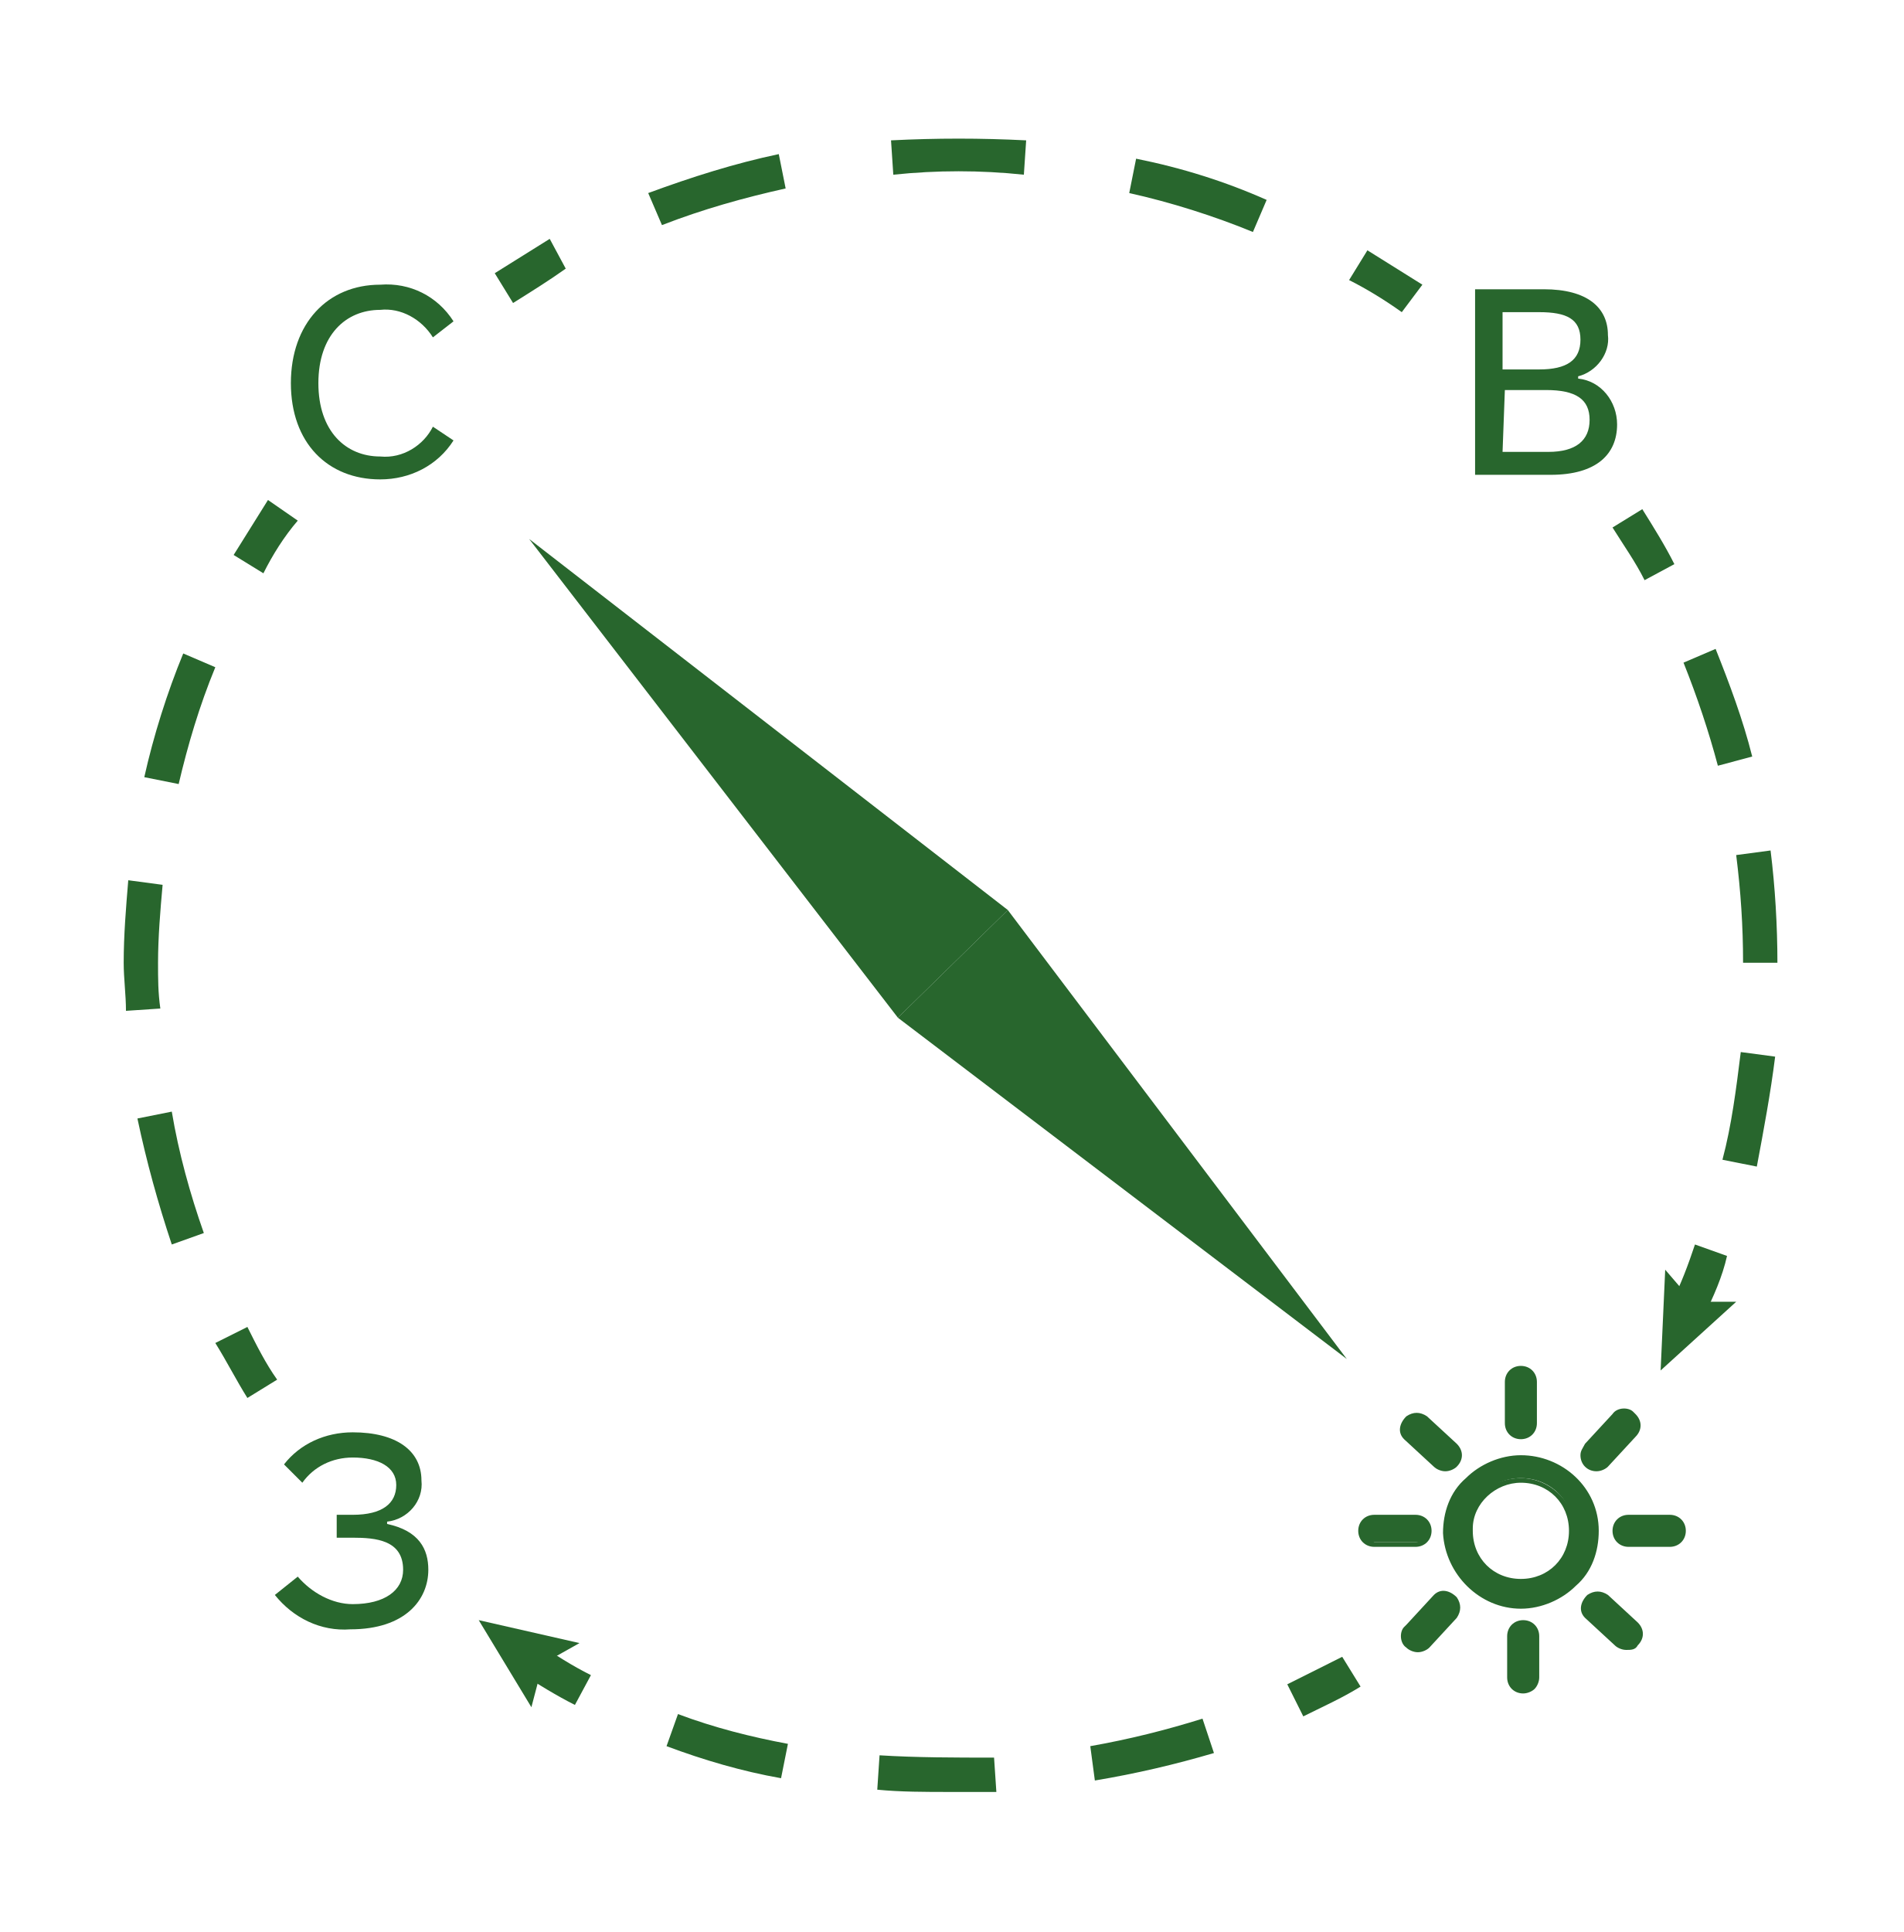
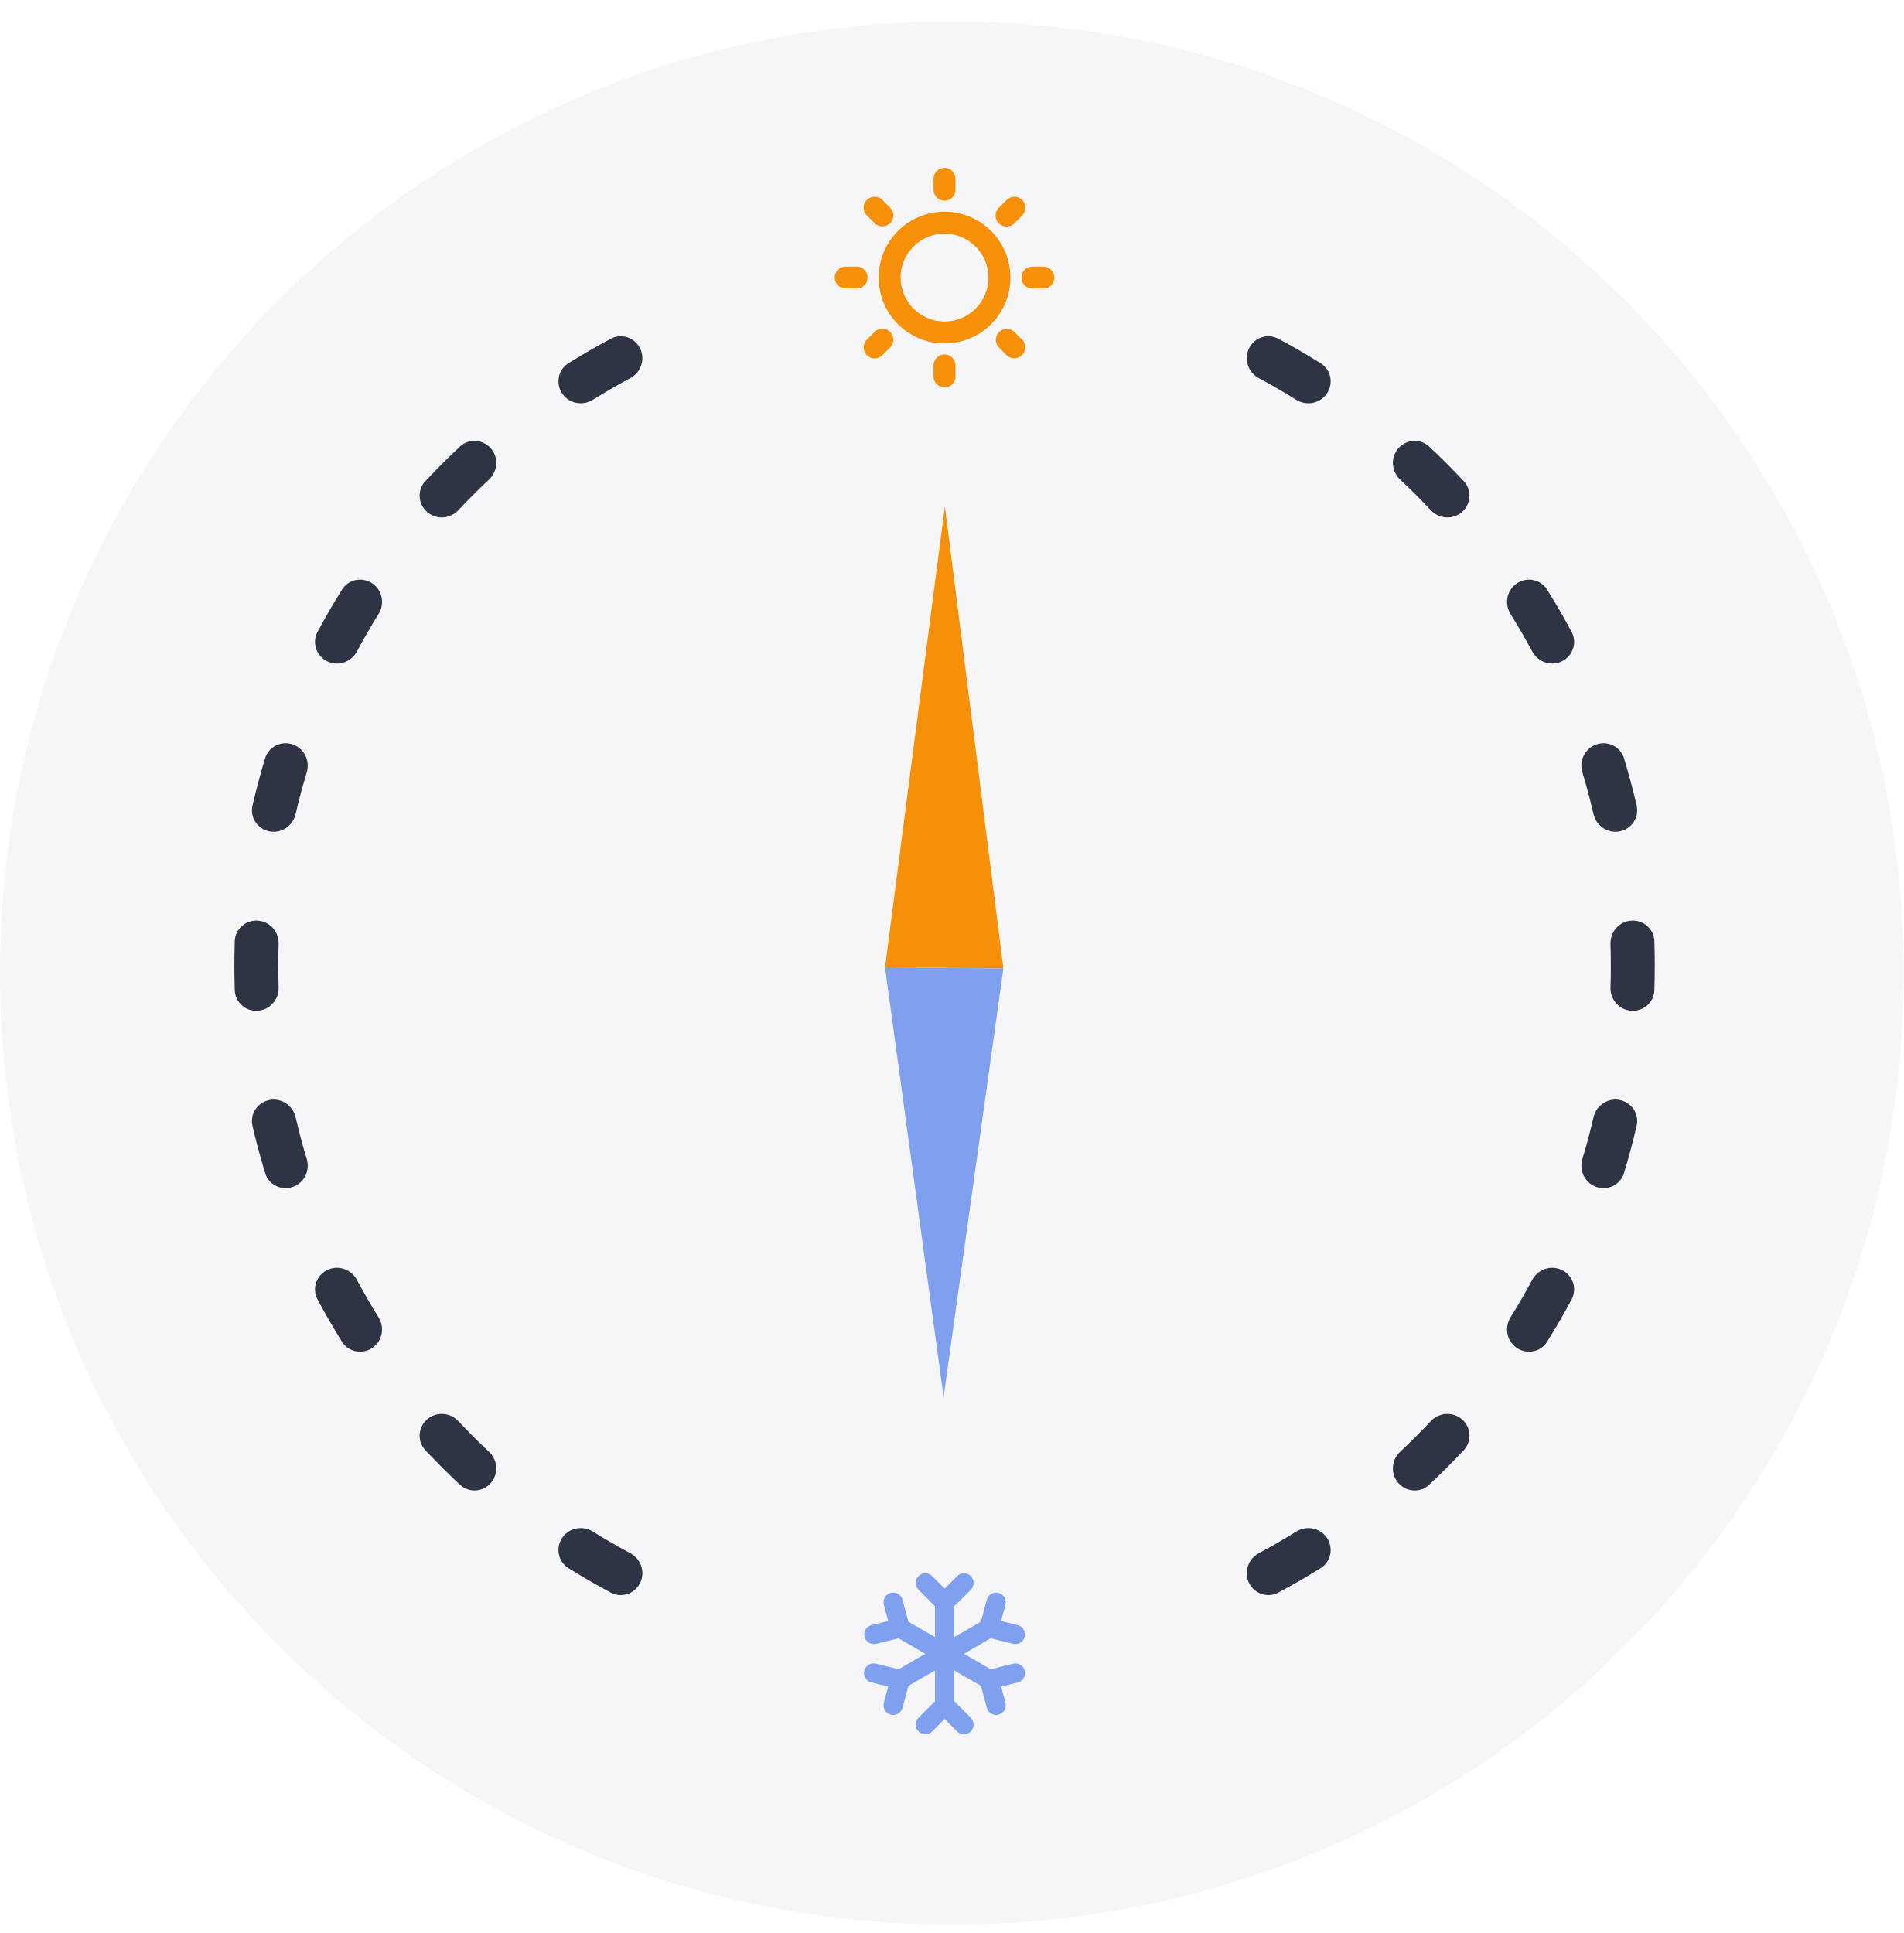
- <svg xmlns="http://www.w3.org/2000/svg" width="67" height="68" viewBox="0 0 67 68" fill="none">
-   <path d="M13.384 16.067C14.19 16.147 14.916 15.663 15.238 15.018L15.964 15.502C15.399 16.389 14.432 16.873 13.384 16.873C11.529 16.873 10.239 15.583 10.239 13.486C10.239 11.39 11.529 10.02 13.384 10.02C14.432 9.939 15.399 10.423 15.964 11.31L15.238 11.874C14.835 11.229 14.109 10.826 13.384 10.906C12.174 10.906 11.207 11.793 11.207 13.486C11.207 15.18 12.174 16.067 13.384 16.067Z" fill="#28662D" />
-   <path d="M10.481 55.492C10.965 56.057 11.69 56.46 12.416 56.46C13.545 56.46 14.19 55.976 14.19 55.251C14.19 54.202 13.222 54.122 12.416 54.122H11.852V53.316H12.416C13.464 53.316 13.948 52.912 13.948 52.267C13.948 51.622 13.303 51.3 12.416 51.3C11.69 51.3 11.045 51.622 10.642 52.187L9.997 51.542C10.562 50.816 11.449 50.413 12.416 50.413C13.948 50.413 14.835 51.058 14.835 52.106C14.915 52.832 14.351 53.477 13.626 53.557V53.638C14.754 53.88 15.077 54.525 15.077 55.251C15.077 56.299 14.271 57.347 12.335 57.347C11.287 57.427 10.32 56.944 9.675 56.137L10.481 55.492Z" fill="#28662D" />
-   <path d="M9.272 20.178L8.224 19.533L9.433 17.598L10.481 18.324C9.997 18.888 9.594 19.533 9.272 20.178Z" fill="#28662D" />
-   <path d="M6.047 43.802C5.563 42.35 5.16 40.899 4.837 39.367L6.047 39.125C6.289 40.577 6.692 42.028 7.175 43.399L6.047 43.802ZM4.434 35.578C4.434 35.014 4.354 34.449 4.354 33.885C4.354 32.917 4.434 31.95 4.515 30.982L5.724 31.143C5.644 32.03 5.563 32.998 5.563 33.885C5.563 34.449 5.563 34.933 5.644 35.497L4.434 35.578ZM6.289 27.596L5.079 27.354C5.402 25.903 5.885 24.371 6.45 23L7.579 23.484C7.014 24.855 6.611 26.225 6.289 27.596Z" fill="#28662D" />
-   <path d="M8.708 49.204C8.305 48.559 7.982 47.914 7.579 47.269L8.708 46.704C9.03 47.349 9.353 47.994 9.756 48.559L8.708 49.204Z" fill="#28662D" />
-   <path d="M49.343 10.987C48.778 10.584 48.133 10.181 47.488 9.858L48.133 8.81L50.068 10.02L49.343 10.987Z" fill="#28662D" />
-   <path d="M44.103 8.165C42.732 7.601 41.2 7.117 39.749 6.795L39.991 5.585C41.603 5.908 43.135 6.391 44.586 7.036L44.103 8.165ZM23.301 7.923L22.817 6.795C24.349 6.23 25.881 5.746 27.413 5.424L27.655 6.633C26.204 6.956 24.752 7.359 23.301 7.923ZM36.04 6.149C34.508 5.988 32.976 5.988 31.444 6.149L31.364 4.94C32.976 4.859 34.508 4.859 36.121 4.94L36.04 6.149Z" fill="#28662D" />
-   <path d="M18.06 10.665L17.415 9.616L19.35 8.407L19.914 9.455C19.35 9.858 18.705 10.261 18.06 10.665Z" fill="#28662D" />
-   <path d="M59.985 46.301L58.856 45.817C59.179 45.172 59.421 44.527 59.663 43.802L60.791 44.205C60.63 44.931 60.308 45.656 59.985 46.301Z" fill="#28662D" />
-   <path d="M61.84 41.06L60.63 40.819C60.953 39.609 61.114 38.319 61.275 37.029L62.485 37.19C62.324 38.48 62.082 39.77 61.84 41.06ZM61.356 33.885C61.356 32.595 61.275 31.385 61.114 30.095L62.324 29.934C62.485 31.224 62.565 32.595 62.565 33.885H61.356ZM60.469 26.951C60.147 25.741 59.743 24.532 59.26 23.323L60.389 22.839C60.872 24.048 61.356 25.338 61.678 26.628L60.469 26.951Z" fill="#28662D" />
-   <path d="M57.889 20.42C57.567 19.775 57.164 19.211 56.761 18.566L57.809 17.921C58.212 18.566 58.615 19.211 58.938 19.856L57.889 20.42Z" fill="#28662D" />
-   <path d="M20.237 60.008C19.592 59.685 18.947 59.282 18.302 58.879L18.947 57.831C19.511 58.234 20.156 58.637 20.801 58.959L20.237 60.008Z" fill="#28662D" />
-   <path d="M33.459 63.071C32.573 63.071 31.686 63.071 30.88 62.991L30.96 61.781C32.25 61.862 33.621 61.862 34.991 61.862L35.072 63.071H33.459ZM38.539 62.668L38.378 61.459C39.748 61.217 41.038 60.894 42.328 60.491L42.731 61.701C41.361 62.104 39.99 62.426 38.539 62.668ZM27.493 62.587C26.123 62.346 24.752 61.943 23.462 61.459L23.865 60.33C25.155 60.814 26.445 61.136 27.735 61.378L27.493 62.587Z" fill="#28662D" />
-   <path d="M45.876 60.411L45.312 59.282L47.246 58.314L47.892 59.362C47.246 59.766 46.521 60.088 45.876 60.411Z" fill="#28662D" />
-   <path d="M31.606 35.82L18.625 18.969L35.476 32.03L31.606 35.82Z" fill="#28662D" />
-   <path d="M35.475 32.03L47.408 47.833L31.605 35.82L35.475 32.03Z" fill="#28662D" />
-   <path d="M18.705 60.088L19.108 58.556L20.398 57.831L16.851 57.024L18.705 60.088Z" fill="#28662D" />
-   <path d="M61.115 45.817H59.583L58.615 44.689L58.454 48.236L61.115 45.817Z" fill="#28662D" />
-   <path d="M51.923 10.181H54.342C55.873 10.181 56.599 10.826 56.599 11.793C56.68 12.438 56.196 13.083 55.551 13.245V13.325C56.357 13.406 56.922 14.131 56.922 14.938C56.922 15.986 56.196 16.712 54.584 16.712H51.923V10.181ZM54.18 13.003C55.148 13.003 55.632 12.68 55.632 11.955C55.632 11.229 55.148 10.987 54.18 10.987H52.89V13.003H54.18ZM52.89 15.905H54.503C55.47 15.905 55.954 15.502 55.954 14.777C55.954 14.051 55.47 13.728 54.422 13.728H52.971L52.89 15.905Z" fill="#28662D" />
-   <path d="M53.535 51.3C54.986 51.3 56.115 52.429 56.115 53.88C56.115 55.331 54.986 56.46 53.535 56.46C52.084 56.46 50.955 55.331 50.955 53.88C50.955 52.429 52.084 51.3 53.535 51.3ZM55.389 53.88C55.389 52.832 54.583 52.026 53.535 52.026C52.487 52.026 51.681 52.832 51.681 53.88C51.681 54.928 52.487 55.734 53.535 55.734C54.503 55.734 55.389 54.928 55.389 53.88C55.389 53.961 55.389 53.88 55.389 53.88Z" fill="#28662D" />
-   <path d="M53.535 56.621C52.084 56.621 50.875 55.412 50.794 53.961C50.794 53.235 51.036 52.509 51.6 52.026C52.084 51.542 52.81 51.219 53.535 51.219C54.986 51.219 56.276 52.348 56.276 53.88C56.276 54.605 56.035 55.331 55.47 55.815C54.986 56.299 54.261 56.621 53.535 56.621ZM53.535 51.461C52.89 51.461 52.245 51.703 51.761 52.187C51.278 52.67 51.036 53.316 51.036 53.961C51.036 55.331 52.084 56.379 53.455 56.379H53.535C54.18 56.379 54.825 56.137 55.309 55.654C55.793 55.17 56.035 54.525 56.035 53.88C56.035 52.509 54.986 51.461 53.616 51.461H53.535ZM53.535 55.895C52.487 55.895 51.6 55.009 51.6 53.961C51.6 53.477 51.761 52.912 52.165 52.59C52.487 52.187 53.051 52.026 53.535 52.026C54.583 52.026 55.47 52.912 55.47 53.961C55.47 54.444 55.309 55.009 54.906 55.331C54.503 55.654 54.019 55.895 53.535 55.895ZM53.535 52.026V52.187C52.648 52.187 51.842 52.912 51.842 53.799V53.88C51.842 54.847 52.568 55.573 53.535 55.573C54.503 55.573 55.228 54.847 55.228 53.88C55.228 52.912 54.503 52.187 53.535 52.187V52.026Z" fill="#28662D" />
-   <path d="M53.616 59.524C53.374 59.524 53.213 59.362 53.213 59.201C53.213 59.201 53.213 59.201 53.213 59.121V57.669C53.213 57.428 53.374 57.266 53.535 57.266C53.535 57.266 53.535 57.266 53.616 57.266C53.858 57.266 54.019 57.428 54.019 57.589C54.019 57.589 54.019 57.589 54.019 57.669V59.121C54.019 59.362 53.858 59.524 53.616 59.524Z" fill="#28662D" />
-   <path d="M53.616 59.604C53.294 59.604 53.052 59.362 53.052 59.04V57.589C53.052 57.266 53.294 57.024 53.616 57.024C53.939 57.024 54.181 57.266 54.181 57.589V59.04C54.181 59.201 54.1 59.362 54.019 59.443C53.939 59.524 53.777 59.604 53.616 59.604ZM53.616 57.347C53.455 57.347 53.294 57.427 53.294 57.589V57.669V59.121C53.294 59.282 53.455 59.443 53.616 59.443C53.777 59.443 53.939 59.362 53.939 59.201V59.121V57.669C53.939 57.508 53.777 57.347 53.616 57.347Z" fill="#28662D" />
-   <path d="M53.536 50.574C53.294 50.574 53.133 50.413 53.133 50.252C53.133 50.252 53.133 50.252 53.133 50.171V48.72C53.133 48.478 53.294 48.317 53.455 48.317C53.455 48.317 53.455 48.317 53.536 48.317C53.778 48.317 53.939 48.478 53.939 48.639C53.939 48.639 53.939 48.639 53.939 48.72V50.171C54.02 50.332 53.778 50.574 53.536 50.574Z" fill="#28662D" />
-   <path d="M53.535 50.655C53.213 50.655 52.971 50.413 52.971 50.09V48.639C52.971 48.317 53.213 48.075 53.535 48.075C53.858 48.075 54.099 48.317 54.099 48.639V50.09C54.099 50.413 53.858 50.655 53.535 50.655ZM53.535 48.397C53.374 48.397 53.213 48.559 53.213 48.72V50.171C53.213 50.332 53.374 50.494 53.535 50.494C53.696 50.494 53.858 50.332 53.858 50.171V48.72C53.858 48.559 53.696 48.397 53.535 48.397Z" fill="#28662D" />
-   <path d="M47.973 53.88C47.973 53.638 48.134 53.477 48.295 53.477C48.295 53.477 48.295 53.477 48.376 53.477H49.827C50.069 53.477 50.23 53.638 50.23 53.799C50.23 53.799 50.23 53.799 50.23 53.88C50.23 54.122 50.069 54.283 49.908 54.283C49.908 54.283 49.908 54.283 49.827 54.283H48.376C48.134 54.364 47.973 54.122 47.973 53.88Z" fill="#28662D" />
-   <path d="M48.375 54.444C48.052 54.444 47.81 54.202 47.81 53.88C47.81 53.557 48.052 53.316 48.375 53.316H49.826C50.149 53.316 50.391 53.557 50.391 53.88C50.391 54.202 50.149 54.444 49.826 54.444H48.375ZM49.826 53.638H48.375C48.214 53.638 48.052 53.719 48.052 53.88V53.961C48.052 54.122 48.214 54.283 48.375 54.283H49.826C49.987 54.283 50.149 54.122 50.149 53.961C50.149 53.799 49.987 53.638 49.826 53.638Z" fill="#28662D" />
-   <path d="M56.922 53.88C56.922 53.638 57.083 53.477 57.244 53.477C57.244 53.477 57.244 53.477 57.325 53.477H58.776C59.018 53.477 59.179 53.638 59.179 53.799C59.179 53.799 59.179 53.799 59.179 53.88C59.179 54.122 59.018 54.283 58.857 54.283C58.857 54.283 58.857 54.283 58.776 54.283H57.325C57.083 54.283 56.922 54.122 56.922 53.88Z" fill="#28662D" />
-   <path d="M57.325 54.444C57.003 54.444 56.761 54.202 56.761 53.88C56.761 53.557 57.003 53.316 57.325 53.316H58.776C59.099 53.316 59.341 53.557 59.341 53.88C59.341 54.202 59.099 54.444 58.776 54.444H57.325ZM58.776 53.557H57.325C57.164 53.557 57.003 53.638 57.003 53.799V53.88C57.003 54.041 57.164 54.202 57.325 54.202H58.776C58.938 54.202 59.099 54.122 59.099 53.961V53.88C59.099 53.719 58.938 53.557 58.776 53.557Z" fill="#28662D" />
-   <path d="M49.585 49.929C49.746 49.768 49.988 49.768 50.149 49.929L51.197 50.897C51.359 51.058 51.359 51.3 51.197 51.461C51.036 51.622 50.794 51.622 50.633 51.461L49.585 50.494C49.424 50.332 49.424 50.09 49.585 49.929Z" fill="#28662D" />
-   <path d="M50.875 51.784C50.713 51.784 50.552 51.703 50.471 51.622L49.423 50.655C49.181 50.413 49.262 50.09 49.504 49.849C49.746 49.687 49.988 49.687 50.23 49.849L51.278 50.816C51.52 51.058 51.52 51.38 51.278 51.622C51.197 51.703 51.036 51.784 50.875 51.784ZM49.907 49.929C49.827 49.929 49.746 49.929 49.665 50.01C49.585 50.171 49.585 50.252 49.665 50.413L50.713 51.38C50.875 51.461 50.955 51.461 51.117 51.38C51.197 51.219 51.197 51.058 51.117 50.897L50.068 49.929H49.907Z" fill="#28662D" />
-   <path d="M55.954 56.218C56.115 56.057 56.357 56.057 56.518 56.218L57.566 57.186C57.728 57.347 57.728 57.589 57.566 57.75C57.405 57.911 57.163 57.911 57.002 57.75L55.954 56.782C55.793 56.702 55.793 56.379 55.954 56.218Z" fill="#28662D" />
-   <path d="M57.245 58.072C57.084 58.072 56.922 57.992 56.842 57.911L55.794 56.944C55.552 56.702 55.632 56.379 55.874 56.137C56.116 55.976 56.358 55.976 56.6 56.137L57.648 57.105C57.89 57.347 57.89 57.669 57.648 57.911C57.567 58.072 57.406 58.072 57.245 58.072ZM56.277 56.218C56.197 56.218 56.116 56.218 56.035 56.299C55.955 56.46 55.955 56.541 56.035 56.702L57.084 57.669C57.245 57.75 57.325 57.75 57.487 57.669C57.567 57.508 57.567 57.347 57.487 57.186L56.438 56.218C56.438 56.299 56.358 56.218 56.277 56.218Z" fill="#28662D" />
-   <path d="M49.585 57.911C49.424 57.75 49.424 57.508 49.585 57.347L50.552 56.299C50.714 56.137 50.955 56.137 51.117 56.299C51.278 56.46 51.278 56.702 51.117 56.863L50.149 57.911C50.069 58.072 49.746 58.072 49.585 57.911Z" fill="#28662D" />
-   <path d="M49.908 58.153C49.746 58.153 49.585 58.072 49.505 57.992C49.263 57.831 49.263 57.428 49.424 57.266C49.424 57.266 49.424 57.266 49.505 57.186L50.472 56.138C50.714 55.896 51.036 55.976 51.278 56.218C51.44 56.46 51.44 56.702 51.278 56.944L50.311 57.992C50.23 58.072 50.069 58.153 49.908 58.153ZM50.956 56.299C50.875 56.299 50.794 56.299 50.714 56.379L49.746 57.428C49.666 57.508 49.666 57.75 49.746 57.831C49.827 57.911 50.069 57.911 50.15 57.831L51.117 56.782C51.198 56.621 51.198 56.541 51.117 56.379C51.117 56.299 51.036 56.299 50.956 56.299Z" fill="#28662D" />
-   <path d="M55.954 51.542C55.793 51.38 55.793 51.139 55.954 50.977L56.922 49.929C57.083 49.768 57.325 49.768 57.486 49.929C57.647 50.09 57.647 50.332 57.486 50.494L56.518 51.542C56.357 51.703 56.115 51.703 55.954 51.542Z" fill="#28662D" />
-   <path d="M56.196 51.784C55.874 51.784 55.632 51.542 55.632 51.219C55.632 51.058 55.712 50.977 55.793 50.816L56.761 49.768C56.922 49.526 57.325 49.526 57.486 49.687C57.486 49.687 57.486 49.687 57.567 49.768C57.809 50.01 57.809 50.332 57.567 50.574L56.599 51.622C56.519 51.703 56.358 51.784 56.196 51.784ZM57.244 49.929C57.164 49.929 57.083 49.929 57.002 50.01L56.035 51.058C55.954 51.219 55.954 51.38 56.035 51.542C56.196 51.622 56.277 51.622 56.438 51.542L57.406 50.494C57.486 50.332 57.486 50.171 57.406 50.01C57.406 49.929 57.325 49.929 57.244 49.929Z" fill="#28662D" />
+ <svg xmlns="http://www.w3.org/2000/svg" width="64" height="65" viewBox="0 0 64 65" fill="none">
+   <rect y="0.719" width="64" height="64" rx="32" fill="#F6F6F9" />
+   <path fill-rule="evenodd" clip-rule="evenodd" d="M55.619 33.298C55.605 33.705 55.252 34.014 54.846 33.988C54.438 33.961 54.131 33.61 54.144 33.202C54.152 32.96 54.156 32.717 54.156 32.472C54.156 32.228 54.152 31.984 54.144 31.742C54.131 31.334 54.438 30.983 54.846 30.957C55.252 30.93 55.605 31.239 55.619 31.646C55.628 31.921 55.633 32.196 55.633 32.472C55.633 32.748 55.628 33.024 55.619 33.298ZM54.454 27.956C54.854 27.876 55.115 27.488 55.024 27.09C54.9 26.552 54.758 26.021 54.598 25.497C54.479 25.107 54.058 24.901 53.672 25.032C53.286 25.163 53.08 25.582 53.199 25.972C53.339 26.434 53.464 26.903 53.574 27.377C53.666 27.774 54.054 28.035 54.454 27.956ZM52.838 21.252C53.03 21.612 52.879 22.056 52.513 22.236C52.148 22.417 51.706 22.267 51.513 21.907C51.283 21.479 51.041 21.059 50.784 20.648C50.569 20.301 50.658 19.843 50.997 19.616C51.336 19.39 51.796 19.48 52.012 19.826C52.303 20.291 52.579 20.767 52.838 21.252ZM49.212 16.181C49.49 16.48 49.459 16.947 49.153 17.216C48.846 17.485 48.38 17.454 48.102 17.156C47.77 16.802 47.426 16.458 47.072 16.126C46.774 15.847 46.743 15.382 47.012 15.075C47.281 14.769 47.748 14.737 48.047 15.016C48.448 15.391 48.837 15.78 49.212 16.181ZM44.402 12.216C44.748 12.432 44.838 12.892 44.611 13.23C44.385 13.569 43.926 13.659 43.58 13.444C43.169 13.188 42.749 12.944 42.321 12.715C41.961 12.522 41.811 12.08 41.992 11.715C42.172 11.349 42.616 11.198 42.975 11.39C43.461 11.649 43.937 11.925 44.402 12.216ZM20.536 11.39C20.896 11.198 21.34 11.349 21.52 11.715C21.701 12.08 21.55 12.522 21.191 12.715C20.762 12.944 20.343 13.188 19.931 13.444C19.585 13.659 19.127 13.569 18.9 13.23C18.673 12.892 18.764 12.432 19.109 12.216C19.574 11.925 20.05 11.649 20.536 11.39ZM15.465 15.016C15.763 14.737 16.231 14.769 16.5 15.075C16.769 15.382 16.737 15.847 16.44 16.126C16.086 16.458 15.742 16.802 15.41 17.156C15.131 17.454 14.665 17.485 14.359 17.216C14.052 16.947 14.021 16.48 14.3 16.181C14.675 15.78 15.063 15.391 15.465 15.016ZM11.499 19.826C11.716 19.48 12.175 19.39 12.514 19.616C12.853 19.843 12.943 20.302 12.727 20.648C12.471 21.059 12.228 21.479 11.999 21.907C11.806 22.267 11.364 22.417 10.998 22.236C10.633 22.056 10.482 21.612 10.674 21.252C10.933 20.767 11.208 20.291 11.499 19.826ZM8.914 25.497C9.033 25.107 9.453 24.901 9.839 25.032C10.226 25.163 10.431 25.582 10.313 25.972C10.173 26.434 10.048 26.903 9.938 27.377C9.845 27.774 9.458 28.035 9.058 27.956C8.658 27.876 8.396 27.488 8.488 27.09C8.612 26.552 8.754 26.021 8.914 25.497ZM8.666 30.957C8.259 30.93 7.907 31.239 7.893 31.646C7.884 31.921 7.879 32.196 7.879 32.472C7.879 32.748 7.884 33.024 7.893 33.298C7.907 33.705 8.259 34.014 8.666 33.988C9.073 33.961 9.381 33.61 9.367 33.202C9.36 32.96 9.356 32.717 9.356 32.472C9.356 32.228 9.36 31.984 9.367 31.742C9.381 31.334 9.073 30.983 8.666 30.957ZM8.488 37.854C8.396 37.457 8.658 37.068 9.058 36.989C9.458 36.91 9.845 37.17 9.938 37.567C10.048 38.041 10.173 38.51 10.313 38.972C10.431 39.362 10.226 39.782 9.839 39.913C9.453 40.044 9.033 39.837 8.914 39.447C8.754 38.923 8.612 38.392 8.488 37.854ZM10.674 43.692C10.482 43.332 10.633 42.888 10.998 42.708C11.364 42.527 11.806 42.678 11.999 43.037C12.228 43.465 12.471 43.885 12.727 44.297C12.943 44.643 12.853 45.101 12.514 45.328C12.175 45.555 11.716 45.464 11.499 45.119C11.208 44.654 10.933 44.178 10.674 43.692ZM14.3 48.763C14.021 48.465 14.052 47.997 14.359 47.728C14.665 47.459 15.131 47.49 15.41 47.788C15.742 48.142 16.086 48.486 16.44 48.818C16.737 49.097 16.769 49.562 16.5 49.869C16.231 50.176 15.763 50.207 15.465 49.928C15.063 49.553 14.675 49.165 14.3 48.763ZM19.109 52.729C18.764 52.512 18.673 52.053 18.9 51.714C19.127 51.375 19.585 51.285 19.931 51.501C20.343 51.757 20.762 52 21.191 52.229C21.55 52.422 21.701 52.864 21.52 53.229C21.34 53.595 20.896 53.746 20.536 53.554C20.05 53.295 19.574 53.02 19.109 52.729ZM42.975 53.554C42.616 53.746 42.172 53.595 41.992 53.229C41.811 52.864 41.962 52.422 42.321 52.229C42.749 52 43.169 51.757 43.58 51.501C43.926 51.285 44.385 51.375 44.611 51.714C44.838 52.053 44.748 52.512 44.402 52.729C43.937 53.02 43.461 53.295 42.975 53.554ZM48.047 49.928C47.748 50.207 47.281 50.176 47.012 49.869C46.743 49.562 46.774 49.097 47.072 48.818C47.426 48.486 47.77 48.142 48.102 47.788C48.38 47.49 48.846 47.459 49.153 47.728C49.459 47.997 49.49 48.465 49.212 48.763C48.837 49.165 48.448 49.553 48.047 49.928ZM50.997 45.328C51.336 45.555 51.796 45.464 52.012 45.119C52.303 44.654 52.579 44.178 52.838 43.692C53.03 43.332 52.879 42.888 52.513 42.708C52.148 42.527 51.706 42.678 51.513 43.037C51.283 43.465 51.041 43.885 50.784 44.297C50.569 44.643 50.658 45.101 50.997 45.328ZM54.598 39.447C54.479 39.837 54.058 40.044 53.672 39.913C53.286 39.782 53.08 39.362 53.199 38.972C53.339 38.51 53.464 38.041 53.574 37.567C53.666 37.17 54.054 36.91 54.454 36.989C54.854 37.068 55.115 37.457 55.024 37.854C54.9 38.392 54.758 38.923 54.598 39.447Z" fill="#2E3443" />
+   <path d="M29.755 32.524L31.766 17.024L33.734 32.566L29.755 32.524Z" fill="#F79009" />
+   <path d="M33.733 32.566L31.723 46.976L29.754 32.524L33.733 32.566Z" fill="#7FA0EF" />
+   <path d="M34.453 56.183C34.473 56.267 34.46 56.355 34.415 56.429C34.371 56.502 34.299 56.555 34.215 56.576L33.656 56.713L33.802 57.259C33.825 57.342 33.813 57.431 33.77 57.505C33.727 57.58 33.656 57.635 33.573 57.657C33.49 57.679 33.401 57.668 33.327 57.625C33.252 57.581 33.198 57.511 33.176 57.427L32.979 56.691L32.083 56.173V57.208L32.637 57.762C32.667 57.792 32.691 57.828 32.707 57.868C32.724 57.907 32.732 57.95 32.732 57.992C32.732 58.035 32.724 58.077 32.707 58.117C32.691 58.156 32.667 58.192 32.637 58.222C32.607 58.252 32.571 58.276 32.531 58.293C32.492 58.309 32.45 58.318 32.407 58.318C32.364 58.318 32.322 58.309 32.283 58.293C32.243 58.276 32.207 58.252 32.177 58.222L31.759 57.803L31.339 58.223C31.309 58.254 31.273 58.278 31.234 58.294C31.195 58.31 31.152 58.319 31.11 58.319C31.067 58.319 31.025 58.31 30.985 58.294C30.946 58.278 30.91 58.254 30.88 58.223C30.85 58.193 30.826 58.157 30.809 58.118C30.793 58.078 30.785 58.036 30.785 57.993C30.785 57.951 30.793 57.908 30.809 57.869C30.826 57.829 30.85 57.794 30.88 57.763L31.434 57.208V56.173L30.539 56.691L30.342 57.427C30.32 57.511 30.265 57.581 30.191 57.625C30.116 57.668 30.027 57.679 29.944 57.657C29.861 57.635 29.79 57.58 29.747 57.505C29.704 57.431 29.693 57.342 29.715 57.259L29.861 56.713L29.302 56.576C29.26 56.567 29.22 56.549 29.184 56.524C29.149 56.499 29.119 56.467 29.096 56.431C29.073 56.394 29.058 56.353 29.051 56.31C29.044 56.267 29.046 56.223 29.056 56.181C29.067 56.139 29.085 56.099 29.111 56.065C29.137 56.03 29.169 56.001 29.207 55.979C29.244 55.957 29.285 55.942 29.328 55.937C29.371 55.931 29.415 55.934 29.457 55.945L30.211 56.131L31.11 55.611L30.211 55.091L29.457 55.277C29.432 55.283 29.406 55.286 29.38 55.286C29.3 55.286 29.224 55.257 29.165 55.204C29.105 55.151 29.068 55.079 29.058 55C29.049 54.922 29.068 54.842 29.113 54.777C29.158 54.712 29.226 54.665 29.302 54.646L29.861 54.509L29.715 53.963C29.693 53.88 29.705 53.791 29.748 53.717C29.791 53.642 29.861 53.587 29.945 53.565C30.028 53.543 30.116 53.554 30.191 53.597C30.265 53.641 30.32 53.711 30.342 53.795L30.539 54.531L31.434 55.048V54.014L30.881 53.459C30.85 53.428 30.826 53.393 30.81 53.353C30.794 53.314 30.785 53.271 30.785 53.229C30.785 53.142 30.82 53.06 30.881 52.999C30.942 52.938 31.024 52.903 31.11 52.903C31.153 52.903 31.195 52.912 31.235 52.928C31.274 52.944 31.31 52.968 31.34 52.999L31.759 53.419L32.178 52.999C32.208 52.968 32.244 52.944 32.283 52.928C32.323 52.912 32.365 52.903 32.408 52.903C32.451 52.903 32.493 52.912 32.532 52.928C32.572 52.944 32.608 52.968 32.638 52.999C32.668 53.029 32.692 53.065 32.708 53.104C32.724 53.144 32.733 53.186 32.733 53.229C32.733 53.271 32.724 53.314 32.708 53.353C32.692 53.393 32.668 53.428 32.638 53.459L32.083 54.014V55.049L32.979 54.532L33.176 53.795C33.198 53.712 33.252 53.641 33.327 53.598C33.401 53.555 33.49 53.544 33.573 53.566C33.656 53.588 33.727 53.643 33.77 53.717C33.813 53.792 33.825 53.881 33.802 53.964L33.656 54.509L34.215 54.647C34.291 54.667 34.358 54.713 34.402 54.778C34.447 54.843 34.466 54.922 34.456 55.001C34.447 55.079 34.41 55.151 34.351 55.203C34.292 55.256 34.217 55.285 34.138 55.286C34.112 55.286 34.086 55.283 34.06 55.277L33.306 55.091L32.408 55.611L33.307 56.131L34.061 55.945C34.144 55.925 34.232 55.938 34.306 55.983C34.38 56.028 34.432 56.1 34.453 56.183Z" fill="#7FA0EF" />
+   <path d="M31.755 11.918C31.852 11.918 31.947 11.957 32.016 12.027C32.085 12.096 32.124 12.19 32.124 12.288V12.657C32.124 12.755 32.085 12.849 32.016 12.918C31.947 12.987 31.852 13.026 31.755 13.026C31.657 13.026 31.563 12.987 31.494 12.918C31.424 12.849 31.385 12.755 31.385 12.657V12.288C31.385 12.19 31.424 12.096 31.494 12.027C31.563 11.957 31.657 11.918 31.755 11.918ZM34.105 11.162L34.366 11.423C34.433 11.492 34.47 11.586 34.469 11.682C34.468 11.779 34.429 11.872 34.361 11.94C34.293 12.009 34.2 12.047 34.103 12.048C34.006 12.049 33.913 12.012 33.843 11.945L33.582 11.684C33.515 11.614 33.478 11.521 33.479 11.424C33.48 11.327 33.518 11.235 33.587 11.166C33.655 11.098 33.748 11.059 33.845 11.058C33.942 11.057 34.035 11.094 34.105 11.162ZM29.405 11.162C29.471 11.095 29.56 11.057 29.654 11.054C29.748 11.051 29.839 11.084 29.91 11.146C29.98 11.208 30.024 11.295 30.033 11.388C30.042 11.482 30.015 11.575 29.957 11.649L29.927 11.684L29.666 11.945C29.599 12.011 29.51 12.049 29.416 12.052C29.323 12.055 29.231 12.022 29.161 11.96C29.09 11.898 29.046 11.812 29.038 11.718C29.029 11.625 29.056 11.532 29.113 11.457L29.144 11.423L29.405 11.162ZM31.755 7.119C32.342 7.119 32.906 7.352 33.321 7.767C33.737 8.183 33.97 8.746 33.97 9.334C33.97 9.921 33.737 10.485 33.321 10.9C32.906 11.316 32.342 11.549 31.755 11.549C31.167 11.549 30.604 11.316 30.188 10.9C29.773 10.485 29.539 9.921 29.539 9.334C29.539 8.746 29.773 8.183 30.188 7.767C30.604 7.352 31.167 7.119 31.755 7.119ZM31.755 7.857C31.363 7.857 30.987 8.013 30.71 8.29C30.433 8.567 30.278 8.942 30.278 9.334C30.278 9.726 30.433 10.101 30.71 10.378C30.987 10.655 31.363 10.811 31.755 10.811C32.146 10.811 32.522 10.655 32.799 10.378C33.076 10.101 33.232 9.726 33.232 9.334C33.232 8.942 33.076 8.567 32.799 8.29C32.522 8.013 32.146 7.857 31.755 7.857ZM28.801 8.965C28.895 8.965 28.985 9.001 29.054 9.065C29.122 9.13 29.163 9.218 29.169 9.312C29.174 9.406 29.144 9.499 29.083 9.571C29.023 9.643 28.937 9.689 28.844 9.701L28.801 9.703H28.431C28.337 9.703 28.247 9.667 28.178 9.602C28.11 9.538 28.069 9.45 28.063 9.356C28.058 9.262 28.088 9.169 28.149 9.097C28.209 9.025 28.295 8.978 28.388 8.967L28.431 8.965H28.801ZM35.078 8.965C35.176 8.965 35.27 9.004 35.339 9.073C35.408 9.142 35.447 9.236 35.447 9.334C35.447 9.432 35.408 9.526 35.339 9.595C35.27 9.664 35.176 9.703 35.078 9.703H34.709C34.611 9.703 34.517 9.664 34.447 9.595C34.378 9.526 34.339 9.432 34.339 9.334C34.339 9.236 34.378 9.142 34.447 9.073C34.517 9.004 34.611 8.965 34.709 8.965H35.078ZM29.144 6.723C29.207 6.66 29.292 6.621 29.381 6.616C29.471 6.61 29.56 6.637 29.631 6.692L29.666 6.723L29.927 6.984C29.993 7.051 30.032 7.14 30.034 7.234C30.037 7.327 30.004 7.419 29.942 7.489C29.88 7.559 29.794 7.603 29.7 7.612C29.607 7.621 29.514 7.594 29.439 7.537L29.405 7.506L29.144 7.245C29.074 7.176 29.035 7.082 29.035 6.984C29.035 6.886 29.074 6.792 29.144 6.723ZM34.366 6.723C34.435 6.792 34.474 6.886 34.474 6.984C34.474 7.082 34.435 7.176 34.366 7.245L34.105 7.506C34.071 7.541 34.03 7.57 33.985 7.589C33.94 7.608 33.891 7.619 33.842 7.619C33.793 7.619 33.745 7.61 33.699 7.591C33.654 7.573 33.612 7.545 33.578 7.511C33.543 7.476 33.516 7.435 33.497 7.39C33.479 7.344 33.469 7.296 33.47 7.247C33.47 7.197 33.48 7.149 33.5 7.104C33.519 7.059 33.547 7.018 33.582 6.984L33.843 6.723C33.913 6.654 34.007 6.615 34.105 6.615C34.202 6.615 34.296 6.654 34.366 6.723ZM31.755 5.642C31.852 5.642 31.947 5.681 32.016 5.75C32.085 5.819 32.124 5.913 32.124 6.011V6.38C32.124 6.478 32.085 6.572 32.016 6.641C31.947 6.71 31.852 6.749 31.755 6.749C31.657 6.749 31.563 6.71 31.494 6.641C31.424 6.572 31.385 6.478 31.385 6.38V6.011C31.385 5.913 31.424 5.819 31.494 5.75C31.563 5.681 31.657 5.642 31.755 5.642Z" fill="#F79009" />
</svg>
